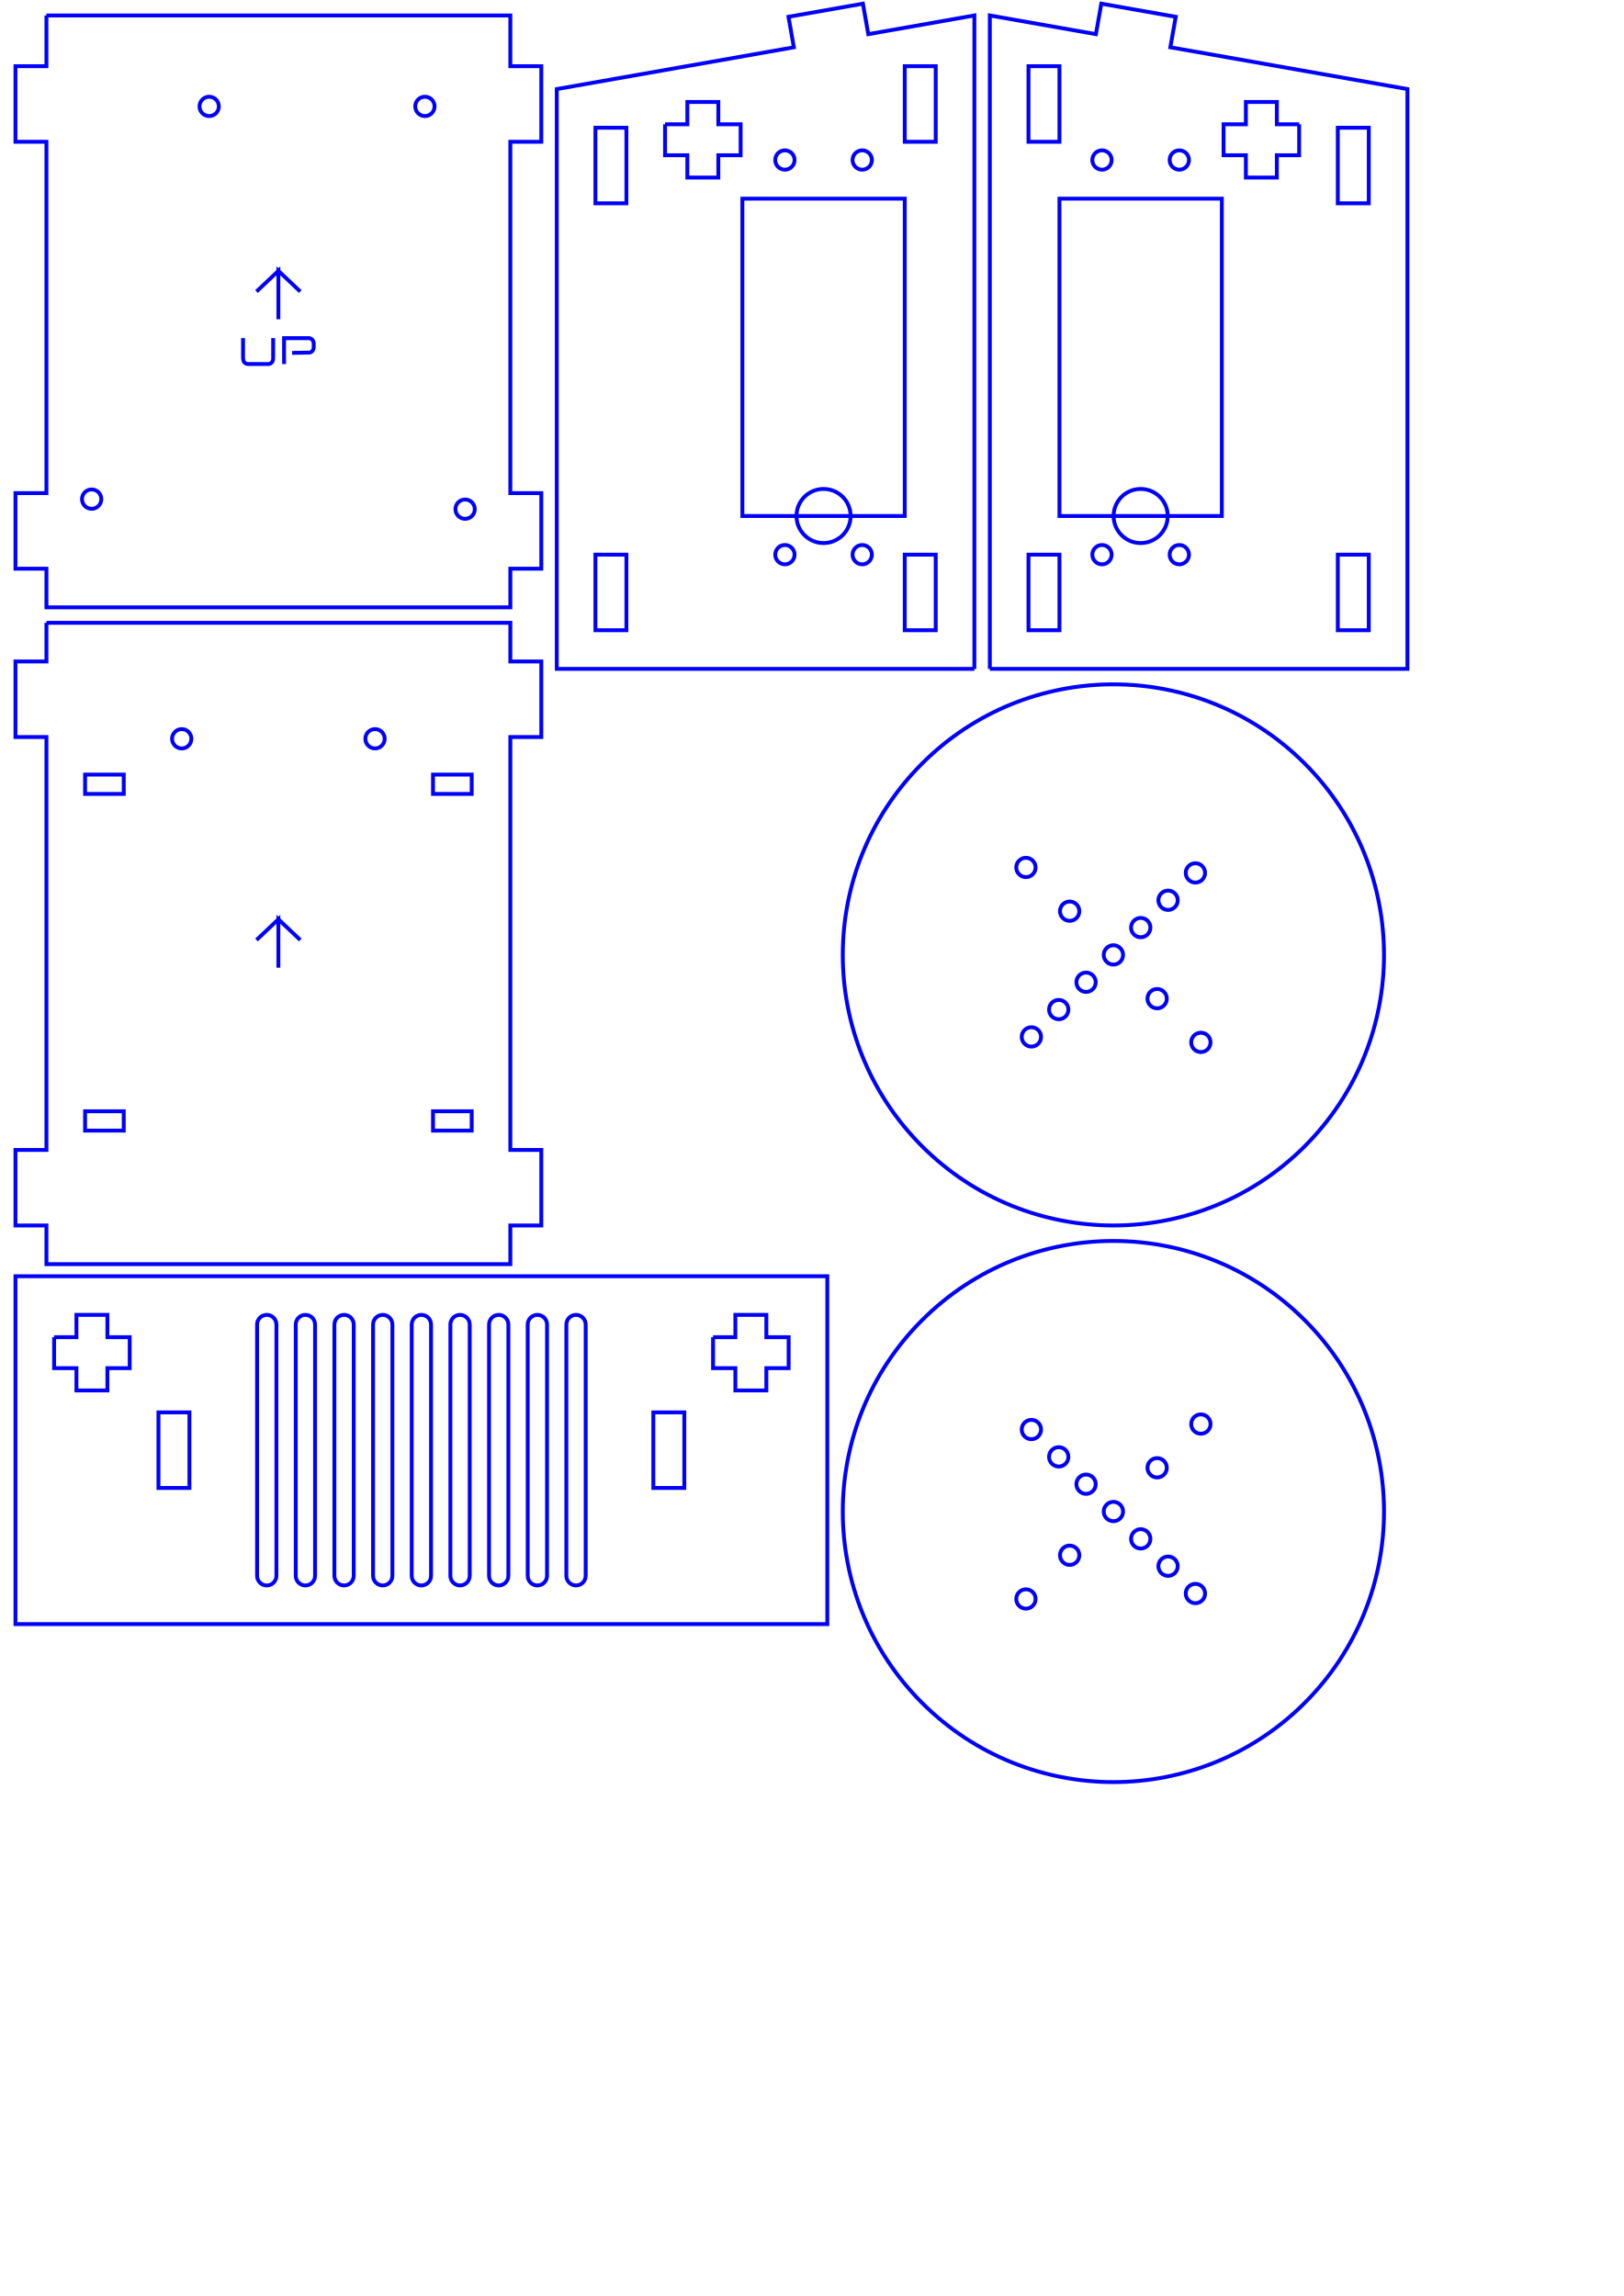
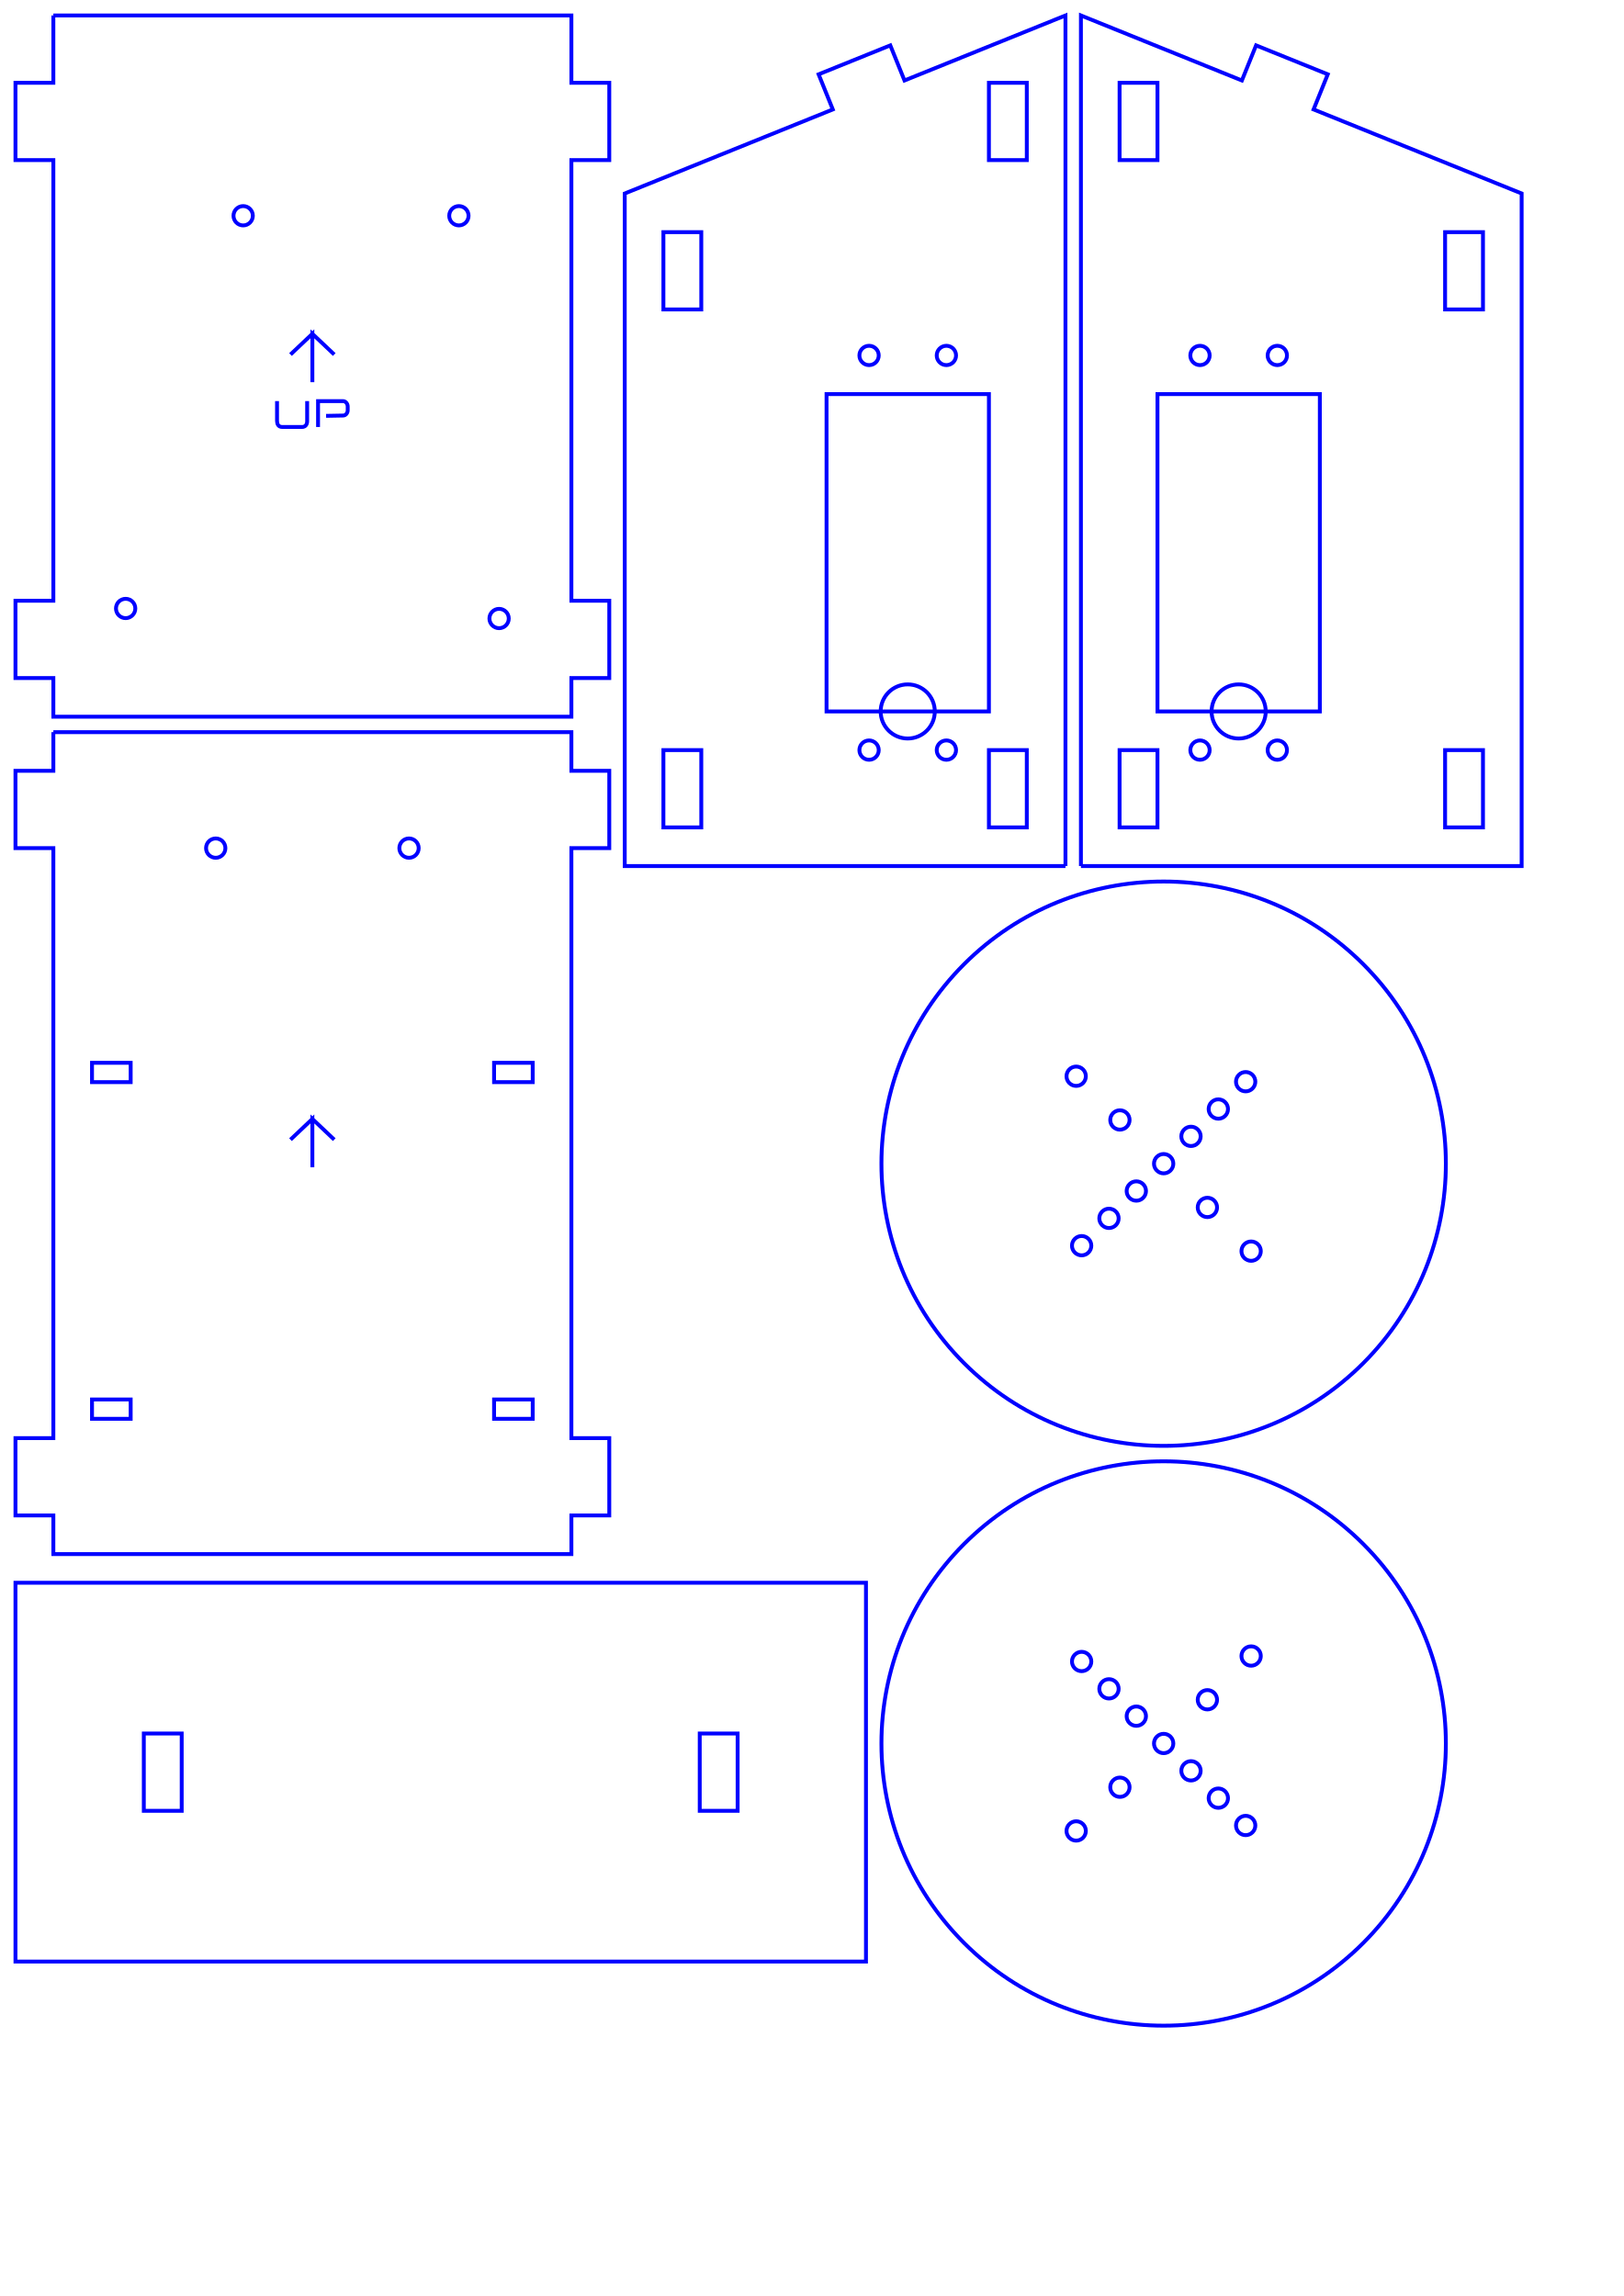
<svg xmlns="http://www.w3.org/2000/svg" xmlns:xlink="http://www.w3.org/1999/xlink" version="1.1" width="210mm" height="297mm" viewBox="0 0 210 297" preserveAspectRatio="xMinYMin" style="cursor:pointer;">
-   <g id="top" label="top" transform="translate(2,3.563702)">
-     <path fill="none" stroke="#0000FF" stroke-width="0.5" stroke-miterlimit="10" points="     4.005,-1.564     64.005,-1.564     64.005, 5     68.01, 5     68.01, 14.775     64.005, 14.775     64.005, 60.225     68.01, 60.225     68.01, 70     64.005, 70     64.005, 75     4.005, 75     4.005, 70     0, 70     0, 60.225     4.005, 60.225     4.005, 14.775     0, 14.775     0, 5     4.005, 5     4.005,-1.564   " d="M     4.005,-1.564     64.005,-1.564     64.005, 5     68.01, 5     68.01, 14.775     64.005, 14.775     64.005, 60.225     68.01, 60.225     68.01, 70     64.005, 70     64.005, 75     4.005, 75     4.005, 70     0, 70     0, 60.225     4.005, 60.225     4.005, 14.775     0, 14.775     0, 5     4.005, 5     4.005,-1.564    " />
-     <g id="arduino_mounts" transform="translate(9.855, 10.2)">
+   <g id="top" label="top" transform="translate(2,5.708605)">
+     <path fill="none" stroke="#0000FF" stroke-width="0.5" stroke-miterlimit="10" points="     4.9,-3.709     71.9,-3.709     71.9, 5     76.8, 5     76.8, 15     71.9, 15     71.9, 72     76.8, 72     76.8, 82     71.9, 82     71.9, 87     4.9, 87     4.9, 82     0, 82     0, 72     4.9, 72     4.9, 15     0, 15     0, 5     4.9, 5     4.9,-3.709   " d="M     4.9,-3.709     71.9,-3.709     71.9, 5     76.8, 5     76.8, 15     71.9, 15     71.9, 72     76.8, 72     76.8, 82     71.9, 82     71.9, 87     4.9, 87     4.9, 82     0, 82     0, 72     4.9, 72     4.9, 15     0, 15     0, 5     4.9, 5     4.9,-3.709    " />
+     <g id="arduino_mounts" transform="translate(14.25, 22.2)">
      <circle fill="none" stroke="#0000FF" stroke-width="0.5" stroke-miterlimit="10" cx="15.2" cy="0" r="1.25" />
      <circle fill="none" stroke="#0000FF" stroke-width="0.5" stroke-miterlimit="10" cx="43.1" cy="0" r="1.25" />
      <circle fill="none" stroke="#0000FF" stroke-width="0.5" stroke-miterlimit="10" cx="0" cy="50.8" r="1.25" />
      <circle fill="none" stroke="#0000FF" stroke-width="0.5" stroke-miterlimit="10" cx="48.3" cy="52.1" r="1.25" />
    </g>
-     <g transform="translate(34.005,37.5)">
+     <g transform="translate(38.4,43.5)">
      <path d="M-0.675,2.673v2.569c0.003,0.096-0.007,0.192-0.03,0.286c-0.023,0.095-0.062,0.179-0.114,0.251s-0.122,0.132-0.209,0.177       S-1.22,6.023-1.34,6.023h-2.527c-0.146,0-0.264-0.023-0.354-0.069c-0.091-0.047-0.16-0.107-0.21-0.182       c-0.05-0.075-0.084-0.158-0.104-0.251S-4.567,5.335-4.57,5.242V2.673v2.569c0.003,0.093,0.015,0.186,0.035,0.279       s0.055,0.177,0.104,0.251c0.05,0.074,0.119,0.135,0.21,0.182C-4.131,6-4.013,6.023-3.867,6.023h2.527       c0.12,0,0.225-0.022,0.312-0.067s0.156-0.104,0.209-0.177s0.091-0.157,0.114-0.251c0.023-0.094,0.033-0.19,0.03-0.286V2.673z" stroke="#0000FF" stroke-width="0.5" />
      <path d="M0.735,2.678h3.229c0.078,0,0.153,0.019,0.227,0.056C4.264,2.771,4.328,2.82,4.384,2.882s0.101,0.136,0.135,0.221       C4.553,3.188,4.57,3.279,4.57,3.375v0.479c0,0.096-0.017,0.186-0.049,0.27C4.488,4.208,4.445,4.282,4.391,4.344       C4.337,4.406,4.273,4.455,4.202,4.49S4.057,4.543,3.979,4.543L1.774,4.584l2.205-0.041c0.077,0,0.151-0.018,0.223-0.053       s0.135-0.084,0.188-0.146c0.055-0.062,0.098-0.135,0.131-0.219C4.554,4.041,4.57,3.951,4.57,3.855V3.375       c0-0.096-0.018-0.187-0.052-0.272C4.484,3.018,4.439,2.944,4.384,2.882s-0.12-0.112-0.192-0.149       C4.118,2.696,4.043,2.678,3.965,2.678H0.735v3.351V2.678z" stroke="#0000FF" stroke-width="0.5" />
      <path d="M0,0.229v-6.258L2.831-3.35L0-6.028L-2.831-3.35L0-6.028V0.229z" stroke="#0000FF" stroke-width="0.5" />
    </g>
  </g>
-   <g id="bottom" label="bottom" transform="translate(2,80.5637)">
-     <path fill="none" stroke="#0000FF" stroke-width="0.5" stroke-miterlimit="10" points="     4.005,0     64.005,0     64.005, 5     68.01, 5     68.01, 14.775     64.005, 14.775     64.005, 68.185     68.01, 68.185     68.01, 77.96     64.005, 77.96     64.005, 82.96     4.005, 82.96     4.005, 77.96     0, 77.96     0, 68.185     4.005, 68.185     4.005, 14.775     0, 14.775     0, 5     4.005, 5     4.005,0   " d="M     4.005,0     64.005,0     64.005, 5     68.01, 5     68.01, 14.775     64.005, 14.775     64.005, 68.185     68.01, 68.185     68.01, 77.96     64.005, 77.96     64.005, 82.96     4.005, 82.96     4.005, 77.96     0, 77.96     0, 68.185     4.005, 68.185     4.005, 14.775     0, 14.775     0, 5     4.005, 5     4.005,0    " />
-     <g id="caster_mounts" transform="translate(21.505, 15)">
+   <g id="bottom" label="bottom" transform="translate(2,94.70861)">
+     <path fill="none" stroke="#0000FF" stroke-width="0.5" stroke-miterlimit="10" points="     4.9,0     71.9,0     71.9, 5     76.8, 5     76.8, 15     71.9, 15     71.9, 91.321     76.8, 91.321     76.8, 101.321     71.9, 101.321     71.9, 106.321     4.9, 106.321     4.9, 101.321     0, 101.321     0, 91.321     4.9, 91.321     4.9, 15     0, 15     0, 5     4.9, 5     4.9,0   " d="M     4.9,0     71.9,0     71.9, 5     76.8, 5     76.8, 15     71.9, 15     71.9, 91.321     76.8, 91.321     76.8, 101.321     71.9, 101.321     71.9, 106.321     4.9, 106.321     4.9, 101.321     0, 101.321     0, 91.321     4.9, 91.321     4.9, 15     0, 15     0, 5     4.9, 5     4.9,0    " />
+     <g id="caster_mounts" transform="translate(25.9, 15)">
      <circle fill="none" stroke="#0000FF" stroke-width="0.5" stroke-miterlimit="10" cx="0" cy="0" r="1.25" />
      <circle fill="none" stroke="#0000FF" stroke-width="0.5" stroke-miterlimit="10" cx="25" cy="0" r="1.25" />
    </g>
-     <rect x="9.005" y="19.635" fill="none" stroke="#0000FF" stroke-width="0.5" stroke-miterlimit="10" width="5" height="2.5" />
-     <rect x="54.005" y="19.635" fill="none" stroke="#0000FF" stroke-width="0.5" stroke-miterlimit="10" width="5" height="2.5" />
-     <rect x="9.005" y="63.185" fill="none" stroke="#0000FF" stroke-width="0.5" stroke-miterlimit="10" width="5" height="2.5" />
-     <rect x="54.005" y="63.185" fill="none" stroke="#0000FF" stroke-width="0.5" stroke-miterlimit="10" width="5" height="2.5" />
-     <path d="M0,3.129v-6.258L2.831-0.45L0-3.129L-2.831-0.45L0-3.129V3.129z" stroke="#0000FF" stroke-width="0.5" transform="translate(34.005,41.47986)" />
+     <rect x="9.9" y="42.771" fill="none" stroke="#0000FF" stroke-width="0.5" stroke-miterlimit="10" width="5" height="2.5" />
+     <rect x="61.9" y="42.771" fill="none" stroke="#0000FF" stroke-width="0.5" stroke-miterlimit="10" width="5" height="2.5" />
+     <rect x="9.9" y="86.321" fill="none" stroke="#0000FF" stroke-width="0.5" stroke-miterlimit="10" width="5" height="2.5" />
+     <rect x="61.9" y="86.321" fill="none" stroke="#0000FF" stroke-width="0.5" stroke-miterlimit="10" width="5" height="2.5" />
+     <path d="M0,3.129v-6.258L2.831-0.45L0-3.129L-2.831-0.45L0-3.129V3.129z" stroke="#0000FF" stroke-width="0.5" transform="translate(38.4,53.16044)" />
  </g>
-   <g id="shovel" label="shovel" transform="translate(2,165.0871)">
-     <rect x="0" y="0" fill="none" stroke="#0000FF" stroke-width="0.5" stroke-miterlimit="10" width="105" height="45" />
-     <rect x="18.495" y="17.613" fill="none" stroke="#0000FF" stroke-width="0.5" stroke-miterlimit="10" width="4.005" height="9.775" />
-     <rect x="82.5" y="17.613" fill="none" stroke="#0000FF" stroke-width="0.5" stroke-miterlimit="10" width="4.005" height="9.775" />
-     <g id="grill" transform="translate(31.25, 5)">
-       <rect x="0" y="0" fill="none" stroke="#0000FF" stroke-width="0.5" stroke-miterlimit="10" width="2.5" height="35" rx="1.25" ry="1.25" />
-       <rect x="5" y="0" fill="none" stroke="#0000FF" stroke-width="0.5" stroke-miterlimit="10" width="2.5" height="35" rx="1.25" ry="1.25" />
-       <rect x="10" y="0" fill="none" stroke="#0000FF" stroke-width="0.5" stroke-miterlimit="10" width="2.5" height="35" rx="1.25" ry="1.25" />
-       <rect x="15" y="0" fill="none" stroke="#0000FF" stroke-width="0.5" stroke-miterlimit="10" width="2.5" height="35" rx="1.25" ry="1.25" />
-       <rect x="20" y="0" fill="none" stroke="#0000FF" stroke-width="0.5" stroke-miterlimit="10" width="2.5" height="35" rx="1.25" ry="1.25" />
-       <rect x="25" y="0" fill="none" stroke="#0000FF" stroke-width="0.5" stroke-miterlimit="10" width="2.5" height="35" rx="1.25" ry="1.25" />
-       <rect x="30" y="0" fill="none" stroke="#0000FF" stroke-width="0.5" stroke-miterlimit="10" width="2.5" height="35" rx="1.25" ry="1.25" />
-       <rect x="35" y="0" fill="none" stroke="#0000FF" stroke-width="0.5" stroke-miterlimit="10" width="2.5" height="35" rx="1.25" ry="1.25" />
-       <rect x="40" y="0" fill="none" stroke="#0000FF" stroke-width="0.5" stroke-miterlimit="10" width="2.5" height="35" rx="1.25" ry="1.25" />
-     </g>
-     <g transform="translate(9.8875, 9.8875)">
-       <path fill="none" id="accessory_hole" stroke="#0000FF" stroke-width="0.5" stroke-miterlimit="10" points="       -4.888, -2.003       -2.003, -2.003       -2.003, -4.888       2.003, -4.888       2.003, -2.003       4.888, -2.003       4.888, 2.003       2.003, 2.003       2.003, 4.888       -2.003, 4.888       -2.003, 2.003       -4.888, 2.003       -4.888, -2.003     " d="M       -4.888, -2.003       -2.003, -2.003       -2.003, -4.888       2.003, -4.888       2.003, -2.003       4.888, -2.003       4.888, 2.003       2.003, 2.003       2.003, 4.888       -2.003, 4.888       -2.003, 2.003       -4.888, 2.003       -4.888, -2.003      " />
-     </g>
-     <use xlink:href="#accessory_hole" transform="translate(95.1125, 9.8875)" />
+   <g id="shovel" label="shovel" transform="translate(2,204.7381)">
+     <rect x="0" y="0" fill="none" stroke="#0000FF" stroke-width="0.5" stroke-miterlimit="10" width="110" height="49" />
+     <rect x="16.6" y="19.5" fill="none" stroke="#0000FF" stroke-width="0.5" stroke-miterlimit="10" width="4.9" height="10" />
+     <rect x="88.5" y="19.5" fill="none" stroke="#0000FF" stroke-width="0.5" stroke-miterlimit="10" width="4.9" height="10" />
  </g>
-   <g id="right_wheel" label="wheels" transform="translate(144,123.5234) rotate(45)">
+   <g id="right_wheel" label="wheels" transform="translate(150.5,150.5295) rotate(45)">
    <g id="wheel_template">
-       <circle fill="none" stroke="#0000FF" stroke-width="0.5" stroke-miterlimit="10" cx="0" cy="0" r="35" />
+       <circle fill="none" stroke="#0000FF" stroke-width="0.5" stroke-miterlimit="10" cx="0" cy="0" r="36.5" />
      <circle fill="none" stroke="#0000FF" stroke-width="0.5" stroke-miterlimit="10" cx="0" cy="0" r="1.25" />
      <g>
        <circle fill="none" stroke="#0000FF" stroke-width="0.5" stroke-miterlimit="10" cx="0" cy="10" r="1.25" />
        <circle fill="none" stroke="#0000FF" stroke-width="0.5" stroke-miterlimit="10" cx="0" cy="-10" r="1.25" />
      </g>
      <g>
        <circle fill="none" stroke="#0000FF" stroke-width="0.5" stroke-miterlimit="10" cx="0" cy="15" r="1.25" />
        <circle fill="none" stroke="#0000FF" stroke-width="0.5" stroke-miterlimit="10" cx="0" cy="-15" r="1.25" />
      </g>
      <g>
        <circle fill="none" stroke="#0000FF" stroke-width="0.5" stroke-miterlimit="10" cx="0" cy="5" r="1.25" />
        <circle fill="none" stroke="#0000FF" stroke-width="0.5" stroke-miterlimit="10" cx="0" cy="-5" r="1.25" />
      </g>
      <g>
        <circle fill="none" stroke="#0000FF" stroke-width="0.5" stroke-miterlimit="10" cx="16" cy="0" r="1.25" />
        <circle fill="none" stroke="#0000FF" stroke-width="0.5" stroke-miterlimit="10" cx="-16" cy="0" r="1.25" />
      </g>
      <g>
        <circle fill="none" stroke="#0000FF" stroke-width="0.5" stroke-miterlimit="10" cx="8" cy="0" r="1.25" />
        <circle fill="none" stroke="#0000FF" stroke-width="0.5" stroke-miterlimit="10" cx="-8" cy="0" r="1.25" />
      </g>
    </g>
  </g>
-   <g id="left_wheel" label="wheels" transform="translate(144, 195.5234) rotate(-45)">
+   <g id="left_wheel" label="wheels" transform="translate(150.5, 225.5295) rotate(-45)">
    <use xlink:href="#wheel_template" />
  </g>
-   <g id="right_side" label="side" transform="translate(72.01,2)">
+   <g id="right_side" label="side" transform="translate(80.8,2)">
    <g id="side_template">
-       <path fill="none" stroke="#0000FF" stroke-width="0.5" stroke-miterlimit="10" points="    54.01, 84.523    0,             84.523     0,             9.523    30.663, 4.117    29.968, 0.173    39.594, -1.525    40.289, 2.419    54.01, 0    54.01, 84.523 " d="M    54.01, 84.523    0,             84.523     0,             9.523    30.663, 4.117    29.968, 0.173    39.594, -1.525    40.289, 2.419    54.01, 0    54.01, 84.523  " />
-       <rect x="24.005" y="23.698" fill="none" stroke="#0000FF" stroke-width="0.5" stroke-miterlimit="10" width="21" height="41.05" />
-       <g transform="translate(29.505, 18.69842)">
+       <path fill="none" stroke="#0000FF" stroke-width="0.5" stroke-miterlimit="10" points="    57, 110.029    0,             110.029     0,             23.029    26.91, 12.157    25.075, 7.614    34.346, 3.868    36.182, 8.411    57, 0    57, 110.029 " d="M    57, 110.029    0,             110.029     0,             23.029    26.91, 12.157    25.075, 7.614    34.346, 3.868    36.182, 8.411    57, 0    57, 110.029  " />
+       <rect x="26.1" y="48.979" fill="none" stroke="#0000FF" stroke-width="0.5" stroke-miterlimit="10" width="21" height="41.05" />
+       <g transform="translate(31.6, 43.97949)">
        <circle fill="none" stroke="#0000FF" stroke-width="0.5" stroke-miterlimit="10" cx="0" cy="0" r="1.25" />
        <circle fill="none" stroke="#0000FF" stroke-width="0.5" stroke-miterlimit="10" cx="10" cy="0" r="1.25" />
      </g>
-       <g transform="translate(29.505, 69.74842)">
+       <g transform="translate(31.6, 95.02949)">
        <circle fill="none" stroke="#0000FF" stroke-width="0.5" stroke-miterlimit="10" cx="0" cy="0" r="1.25" />
        <circle fill="none" stroke="#0000FF" stroke-width="0.5" stroke-miterlimit="10" cx="10" cy="0" r="1.25" />
      </g>
-       <circle fill="none" stroke="#0000FF" stroke-width="0.5" stroke-miterlimit="10" cx="34.505" cy="64.748" r="3.5" />
-       <rect x="5" y="14.523" fill="none" stroke="#0000FF" stroke-width="0.5" stroke-miterlimit="10" width="4.005" height="9.775" />
-       <rect x="5" y="69.748" fill="none" stroke="#0000FF" stroke-width="0.5" stroke-miterlimit="10" width="4.005" height="9.775" />
-       <rect x="45.005" y="6.564" fill="none" stroke="#0000FF" stroke-width="0.5" stroke-miterlimit="10" width="4.005" height="9.775" />
-       <rect x="45.005" y="69.748" fill="none" stroke="#0000FF" stroke-width="0.5" stroke-miterlimit="10" width="4.005" height="9.775" />
-       <use xlink:href="#accessory_hole" transform="translate(18.8925, 16.07966)" />
+       <circle fill="none" stroke="#0000FF" stroke-width="0.5" stroke-miterlimit="10" cx="36.6" cy="90.029" r="3.5" />
+       <rect x="5" y="28.029" fill="none" stroke="#0000FF" stroke-width="0.5" stroke-miterlimit="10" width="4.9" height="10" />
+       <rect x="5" y="95.029" fill="none" stroke="#0000FF" stroke-width="0.5" stroke-miterlimit="10" width="4.9" height="10" />
+       <rect x="47.1" y="8.709" fill="none" stroke="#0000FF" stroke-width="0.5" stroke-miterlimit="10" width="4.9" height="10" />
+       <rect x="47.1" y="95.029" fill="none" stroke="#0000FF" stroke-width="0.5" stroke-miterlimit="10" width="4.9" height="10" />
    </g>
  </g>
  <g id="left_side">
-     <use x="56.01" y="0" xlink:href="#side_template" transform="scale(-1,1) translate(-238.04 ,2)" />
+     <use x="59" y="0" xlink:href="#side_template" transform="scale(-1,1) translate(-255.8 ,2)" />
  </g>
</svg>
